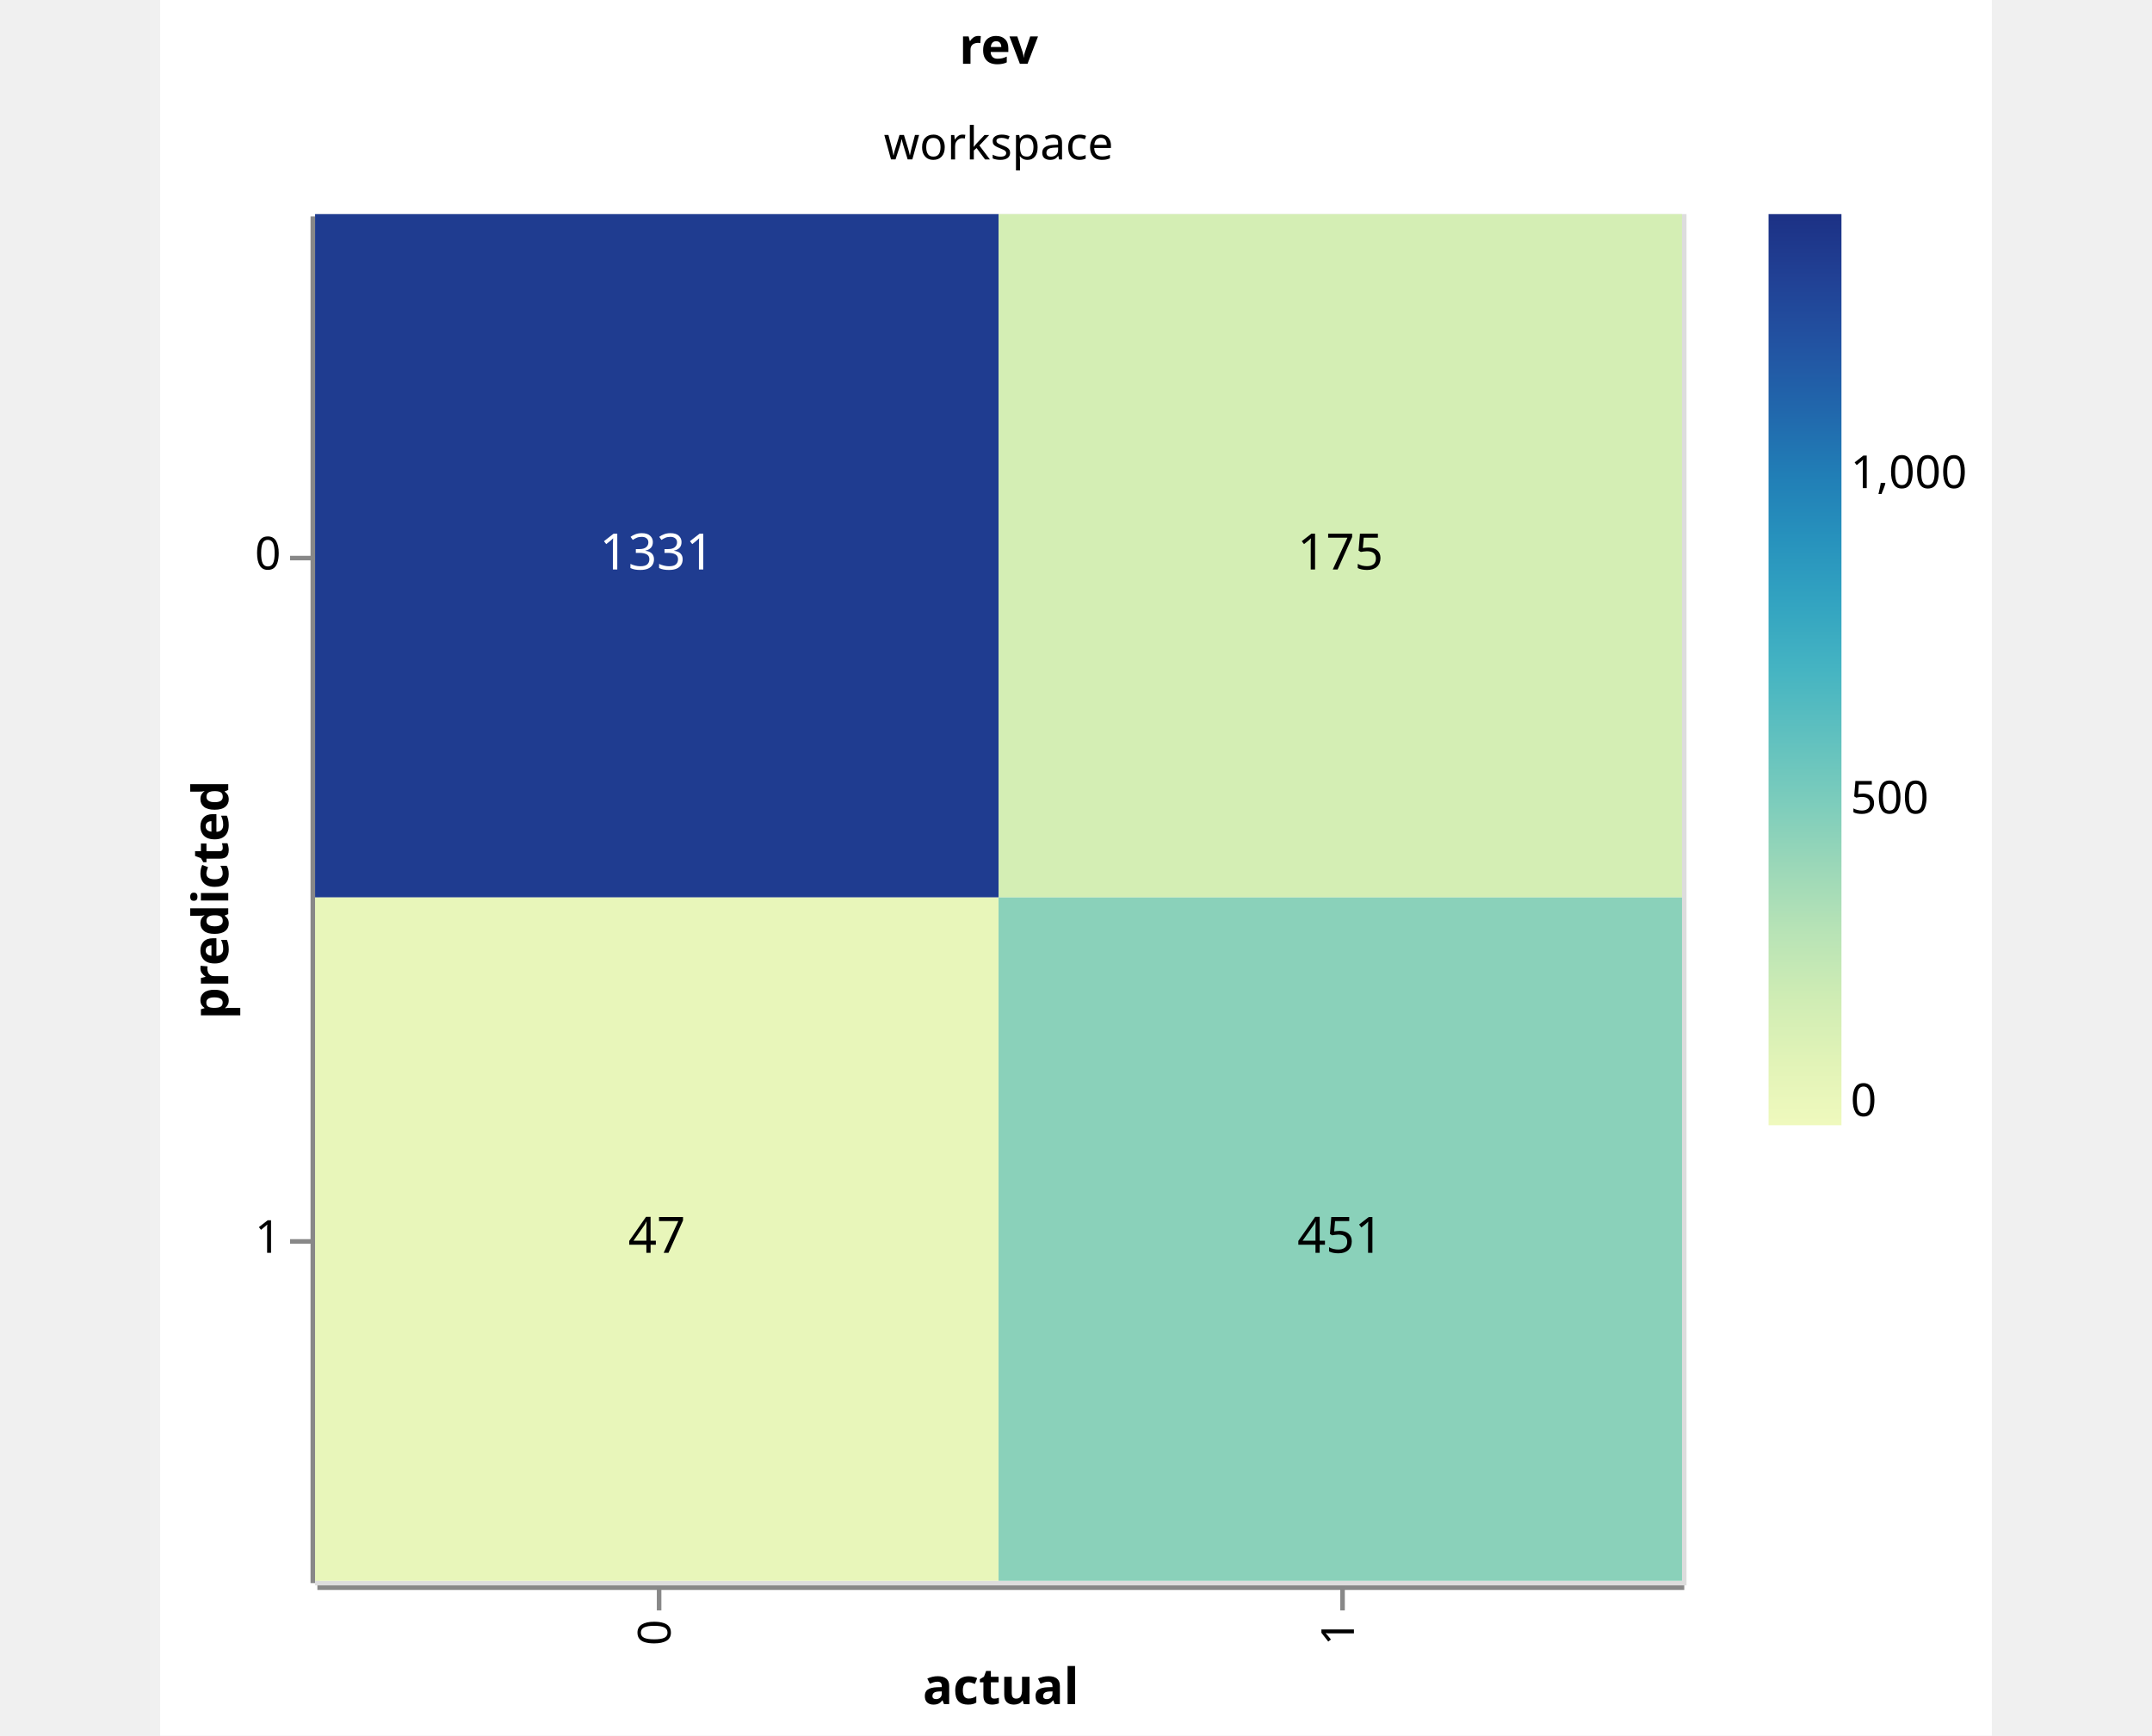
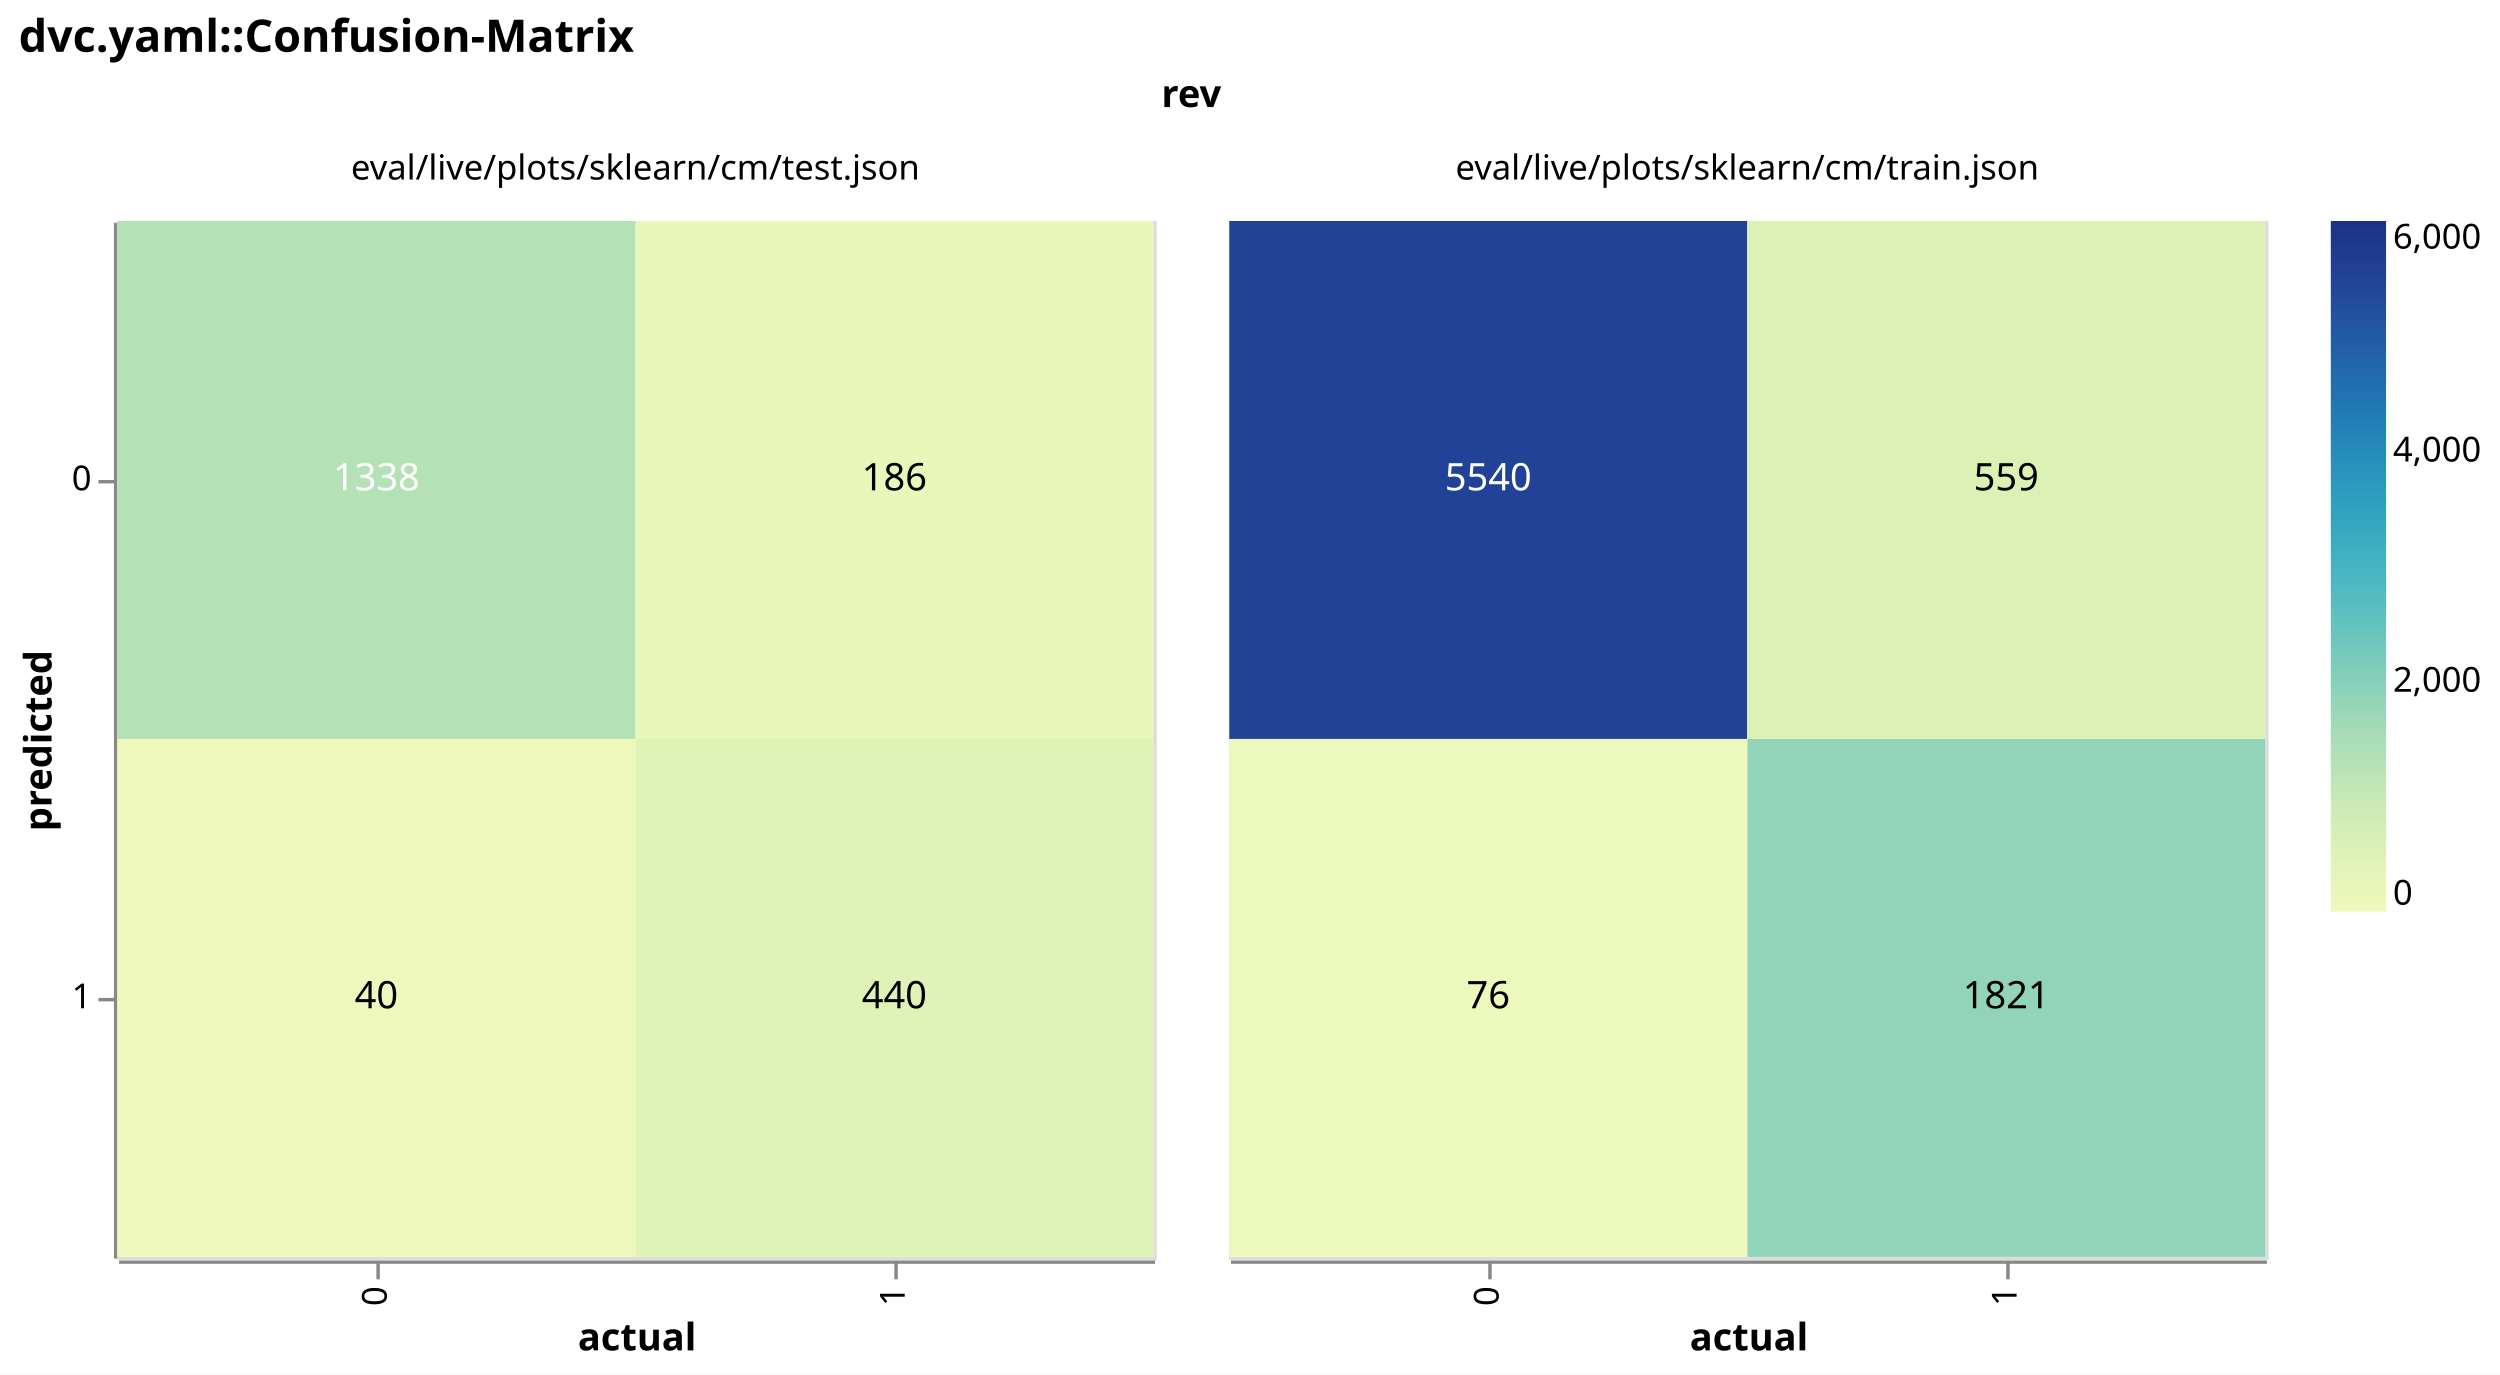
- <svg xmlns="http://www.w3.org/2000/svg" version="1.1" class="marks" width="300" height="242" viewBox="0 0 402 381">
-   <rect width="402" height="381" fill="white" />
-   <g fill="none" stroke-miterlimit="10" transform="translate(34,47)">
+ <svg xmlns="http://www.w3.org/2000/svg" version="1.1" class="marks" width="724" height="398" viewBox="0 0 724 398">
+   <rect width="724" height="398" fill="white" />
+   <g fill="none" stroke-miterlimit="10" transform="translate(34,64)">
    <g class="mark-group role-frame root" role="graphics-object" aria-roledescription="group mark container">
      <g transform="translate(0,0)">
        <path class="background" aria-hidden="true" d="M0,0h0v0h0Z" />
        <g>
          <g class="mark-group role-column-title facet-title" role="graphics-object" aria-roledescription="group mark container">
-             <g transform="translate(150,-21)">
+             <g transform="translate(311,-21)">
              <path class="background" aria-hidden="true" d="M0,0h0v0h0Z" />
              <g>
                <g class="mark-group role-title">
                  <g transform="translate(0,-21)">
                    <path class="background" aria-hidden="true" d="M0,0h0v0h0Z" pointer-events="none" />
                    <g>
                      <g class="mark-text role-title-text" role="graphics-symbol" aria-roledescription="title" aria-label="Title text 'rev'" pointer-events="none">
                        <text text-anchor="middle" transform="translate(0,9)" font-family="sans-serif" font-size="11px" font-weight="bold" fill="#000" opacity="1">rev</text>
                      </g>
                    </g>
                    <path class="foreground" aria-hidden="true" d="" pointer-events="none" display="none" />
                  </g>
                </g>
              </g>
              <path class="foreground" aria-hidden="true" d="" display="none" />
            </g>
          </g>
          <g class="mark-group role-row-header row_header" role="graphics-object" aria-roledescription="group mark container">
            <g transform="translate(-1,0)">
              <path class="background" aria-hidden="true" d="M0,0h0v300h0Z" />
              <g>
                <g class="mark-group role-axis" role="graphics-symbol" aria-roledescription="axis" aria-label="Y-axis titled 'predicted' for a discrete scale with 2 values: 0, 1">
                  <g transform="translate(0.5,0.5)">
                    <path class="background" aria-hidden="true" d="M0,0h0v0h0Z" pointer-events="none" />
                    <g>
                      <g class="mark-rule role-axis-tick" pointer-events="none">
                        <line transform="translate(0,75)" x2="-5" y2="0" stroke="#888" stroke-width="1" opacity="1" />
                        <line transform="translate(0,225)" x2="-5" y2="0" stroke="#888" stroke-width="1" opacity="1" />
                      </g>
                      <g class="mark-text role-axis-label" pointer-events="none">
                        <text text-anchor="end" transform="translate(-7,77.5)" font-family="sans-serif" font-size="10px" fill="#000" opacity="1">0</text>
                        <text text-anchor="end" transform="translate(-7,227.5)" font-family="sans-serif" font-size="10px" fill="#000" opacity="1">1</text>
                      </g>
                      <g class="mark-rule role-axis-domain" pointer-events="none">
                        <line transform="translate(0,0)" x2="0" y2="300" stroke="#888" stroke-width="1" opacity="1" />
                      </g>
                      <g class="mark-text role-axis-title" pointer-events="none">
-                         <text text-anchor="middle" transform="translate(-16.56152,150) rotate(-90) translate(0,-2)" font-family="sans-serif" font-size="11px" font-weight="bold" fill="#000" opacity="1">predicted</text>
+                         <text text-anchor="middle" transform="translate(-16.56667,150) rotate(-90) translate(0,-2)" font-family="sans-serif" font-size="11px" font-weight="bold" fill="#000" opacity="1">predicted</text>
                      </g>
                    </g>
                    <path class="foreground" aria-hidden="true" d="" pointer-events="none" display="none" />
                  </g>
                </g>
              </g>
              <path class="foreground" aria-hidden="true" d="" display="none" />
            </g>
          </g>
          <g class="mark-group role-column-footer column_footer" role="graphics-object" aria-roledescription="group mark container">
            <g transform="translate(0,301)">
              <path class="background" aria-hidden="true" d="M0,0h300v0h-300Z" />
              <g>
                <g class="mark-group role-axis" role="graphics-symbol" aria-roledescription="axis" aria-label="X-axis titled 'actual' for a discrete scale with 2 values: 0, 1">
                  <g transform="translate(0.5,0.5)">
                    <path class="background" aria-hidden="true" d="M0,0h0v0h0Z" pointer-events="none" />
                    <g>
                      <g class="mark-rule role-axis-tick" pointer-events="none">
                        <line transform="translate(75,0)" x2="0" y2="5" stroke="#888" stroke-width="1" opacity="1" />
                        <line transform="translate(225,0)" x2="0" y2="5" stroke="#888" stroke-width="1" opacity="1" />
                      </g>
                      <g class="mark-text role-axis-label" pointer-events="none">
                        <text text-anchor="end" transform="translate(74.5,7) rotate(270) translate(0,3)" font-family="sans-serif" font-size="10px" fill="#000" opacity="1">0</text>
                        <text text-anchor="end" transform="translate(224.5,7) rotate(270) translate(0,3)" font-family="sans-serif" font-size="10px" fill="#000" opacity="1">1</text>
                      </g>
                      <g class="mark-rule role-axis-domain" pointer-events="none">
                        <line transform="translate(0,0)" x2="300" y2="0" stroke="#888" stroke-width="1" opacity="1" />
                      </g>
                      <g class="mark-text role-axis-title" pointer-events="none">
-                         <text text-anchor="middle" transform="translate(150,25.56152)" font-family="sans-serif" font-size="11px" font-weight="bold" fill="#000" opacity="1">actual</text>
+                         <text text-anchor="middle" transform="translate(150,25.56667)" font-family="sans-serif" font-size="11px" font-weight="bold" fill="#000" opacity="1">actual</text>
+                       </g>
+                     </g>
+                     <path class="foreground" aria-hidden="true" d="" pointer-events="none" display="none" />
+                   </g>
+                 </g>
+               </g>
+               <path class="foreground" aria-hidden="true" d="" display="none" />
+             </g>
+             <g transform="translate(322,301)">
+               <path class="background" aria-hidden="true" d="M0,0h300v0h-300Z" />
+               <g>
+                 <g class="mark-group role-axis" role="graphics-symbol" aria-roledescription="axis" aria-label="X-axis titled 'actual' for a discrete scale with 2 values: 0, 1">
+                   <g transform="translate(0.5,0.5)">
+                     <path class="background" aria-hidden="true" d="M0,0h0v0h0Z" pointer-events="none" />
+                     <g>
+                       <g class="mark-rule role-axis-tick" pointer-events="none">
+                         <line transform="translate(75,0)" x2="0" y2="5" stroke="#888" stroke-width="1" opacity="1" />
+                         <line transform="translate(225,0)" x2="0" y2="5" stroke="#888" stroke-width="1" opacity="1" />
+                       </g>
+                       <g class="mark-text role-axis-label" pointer-events="none">
+                         <text text-anchor="end" transform="translate(74.5,7) rotate(270) translate(0,3)" font-family="sans-serif" font-size="10px" fill="#000" opacity="1">0</text>
+                         <text text-anchor="end" transform="translate(224.5,7) rotate(270) translate(0,3)" font-family="sans-serif" font-size="10px" fill="#000" opacity="1">1</text>
+                       </g>
+                       <g class="mark-rule role-axis-domain" pointer-events="none">
+                         <line transform="translate(0,0)" x2="300" y2="0" stroke="#888" stroke-width="1" opacity="1" />
+                       </g>
+                       <g class="mark-text role-axis-title" pointer-events="none">
+                         <text text-anchor="middle" transform="translate(150,25.56667)" font-family="sans-serif" font-size="11px" font-weight="bold" fill="#000" opacity="1">actual</text>
                      </g>
                    </g>
                    <path class="foreground" aria-hidden="true" d="" pointer-events="none" display="none" />
                  </g>
                </g>
              </g>
              <path class="foreground" aria-hidden="true" d="" display="none" />
            </g>
          </g>
          <g class="mark-group role-scope cell" role="graphics-object" aria-roledescription="group mark container">
            <g transform="translate(0,0)">
              <path class="background" aria-hidden="true" d="M0.5,0.5h300v300h-300Z" stroke="#ddd" />
              <g>
-                 <g class="mark-rect role-mark child_layer_0_marks" role="graphics-object" aria-roledescription="rect mark container">
-                   <path aria-label="actual: 1; predicted: 0; xy_count: 175" role="graphics-symbol" aria-roledescription="rect mark" d="M150,0h150v150h-150Z" fill="rgb(212, 238, 180)" />
-                   <path aria-label="actual: 1; predicted: 1; xy_count: 451" role="graphics-symbol" aria-roledescription="rect mark" d="M150,150h150v150h-150Z" fill="rgb(138, 209, 186)" />
-                   <path aria-label="actual: 0; predicted: 0; xy_count: 1331" role="graphics-symbol" aria-roledescription="rect mark" d="M0,0h150v150h-150Z" fill="rgb(31, 60, 144)" />
-                   <path aria-label="actual: 0; predicted: 1; xy_count: 47" role="graphics-symbol" aria-roledescription="rect mark" d="M0,150h150v150h-150Z" fill="rgb(232, 246, 186)" />
-                 </g>
-                 <g class="mark-text role-mark child_layer_1_marks" role="graphics-object" aria-roledescription="text mark container">
-                   <text aria-label="actual: 1; predicted: 0; xy_count: 175" role="graphics-symbol" aria-roledescription="text mark" text-anchor="middle" transform="translate(225,78)" font-family="sans-serif" font-size="11px" fill="black">175</text>
-                   <text aria-label="actual: 1; predicted: 1; xy_count: 451" role="graphics-symbol" aria-roledescription="text mark" text-anchor="middle" transform="translate(225,228)" font-family="sans-serif" font-size="11px" fill="black">451</text>
-                   <text aria-label="actual: 0; predicted: 0; xy_count: 1331" role="graphics-symbol" aria-roledescription="text mark" text-anchor="middle" transform="translate(75,78)" font-family="sans-serif" font-size="11px" fill="white">1331</text>
-                   <text aria-label="actual: 0; predicted: 1; xy_count: 47" role="graphics-symbol" aria-roledescription="text mark" text-anchor="middle" transform="translate(75,228)" font-family="sans-serif" font-size="11px" fill="black">47</text>
+                 <g class="mark-rect role-mark child_layer_0_marks" role="graphics-object" aria-roledescription="rect mark container" pointer-events="none">
+                   <path aria-label="actual: 1; predicted: 0; xy_count: 186" role="graphics-symbol" aria-roledescription="rect mark" d="M150,0h150v150h-150Z" fill="rgb(233, 247, 186)" />
+                   <path aria-label="actual: 1; predicted: 1; xy_count: 440" role="graphics-symbol" aria-roledescription="rect mark" d="M150,150h150v150h-150Z" fill="rgb(224, 243, 182)" />
+                   <path aria-label="actual: 0; predicted: 0; xy_count: 1338" role="graphics-symbol" aria-roledescription="rect mark" d="M0,0h150v150h-150Z" fill="rgb(180, 225, 182)" />
+                   <path aria-label="actual: 0; predicted: 1; xy_count: 40" role="graphics-symbol" aria-roledescription="rect mark" d="M0,150h150v150h-150Z" fill="rgb(238, 248, 188)" />
+                 </g>
+                 <g class="mark-rect role-mark child_layer_1_marks" role="graphics-object" aria-roledescription="rect mark container">
+                   <path aria-label="actual: 1; predicted: 0" role="graphics-symbol" aria-roledescription="rect mark" d="M150,0h150v150h-150Z" fill="#4c78a8" opacity="0" />
+                   <path aria-label="actual: 1; predicted: 1" role="graphics-symbol" aria-roledescription="rect mark" d="M150,150h150v150h-150Z" fill="#4c78a8" opacity="0" />
+                   <path aria-label="actual: 0; predicted: 0" role="graphics-symbol" aria-roledescription="rect mark" d="M0,0h150v150h-150Z" fill="#4c78a8" opacity="0" />
+                   <path aria-label="actual: 0; predicted: 1" role="graphics-symbol" aria-roledescription="rect mark" d="M0,150h150v150h-150Z" fill="#4c78a8" opacity="0" />
+                 </g>
+                 <g class="mark-rect role-mark child_layer_2_layer_0_marks" role="graphics-symbol" aria-roledescription="rect mark container" pointer-events="none" />
+                 <g class="mark-text role-mark child_layer_3_marks" role="graphics-object" aria-roledescription="text mark container" pointer-events="none">
+                   <text aria-label="actual: 1; predicted: 0; xy_count: 186" role="graphics-symbol" aria-roledescription="text mark" text-anchor="middle" transform="translate(225,78)" font-family="sans-serif" font-size="11px" fill="black">186</text>
+                   <text aria-label="actual: 1; predicted: 1; xy_count: 440" role="graphics-symbol" aria-roledescription="text mark" text-anchor="middle" transform="translate(225,228)" font-family="sans-serif" font-size="11px" fill="black">440</text>
+                   <text aria-label="actual: 0; predicted: 0; xy_count: 1338" role="graphics-symbol" aria-roledescription="text mark" text-anchor="middle" transform="translate(75,78)" font-family="sans-serif" font-size="11px" fill="white">1338</text>
+                   <text aria-label="actual: 0; predicted: 1; xy_count: 40" role="graphics-symbol" aria-roledescription="text mark" text-anchor="middle" transform="translate(75,228)" font-family="sans-serif" font-size="11px" fill="black">40</text>
                </g>
                <g class="mark-group role-title">
                  <g transform="translate(150,-20)">
                    <path class="background" aria-hidden="true" d="M0,0h0v0h0Z" pointer-events="none" />
                    <g>
-                       <g class="mark-text role-title-text" role="graphics-symbol" aria-roledescription="title" aria-label="Title text 'workspace'" pointer-events="none">
-                         <text text-anchor="middle" transform="translate(0,8)" font-family="sans-serif" font-size="10px" fill="#000" opacity="1">workspace</text>
-                       </g>
-                     </g>
-                     <path class="foreground" aria-hidden="true" d="" pointer-events="none" display="none" />
-                   </g>
-                 </g>
-               </g>
-               <path class="foreground" aria-hidden="true" d="" display="none" />
-             </g>
-           </g>
-           <g class="mark-group role-legend" role="graphics-symbol" aria-roledescription="legend" aria-label="Gradient legend for fill color with values from 0 to 1,400">
-             <g transform="translate(319,0)">
+                       <g class="mark-text role-title-text" role="graphics-symbol" aria-roledescription="title" aria-label="Title text 'eval/live/plots/sklearn/cm/test.json'" pointer-events="none">
+                         <text text-anchor="middle" transform="translate(0,8)" font-family="sans-serif" font-size="10px" fill="#000" opacity="1">eval/live/plots/sklearn/cm/test.json</text>
+                       </g>
+                     </g>
+                     <path class="foreground" aria-hidden="true" d="" pointer-events="none" display="none" />
+                   </g>
+                 </g>
+               </g>
+               <path class="foreground" aria-hidden="true" d="" display="none" />
+             </g>
+             <g transform="translate(322,0)">
+               <path class="background" aria-hidden="true" d="M0.5,0.5h300v300h-300Z" stroke="#ddd" />
+               <g>
+                 <g class="mark-rect role-mark child_layer_0_marks" role="graphics-object" aria-roledescription="rect mark container" pointer-events="none">
+                   <path aria-label="actual: 0; predicted: 0; xy_count: 5540" role="graphics-symbol" aria-roledescription="rect mark" d="M0,0h150v150h-150Z" fill="rgb(33, 66, 151)" />
+                   <path aria-label="actual: 1; predicted: 1; xy_count: 1821" role="graphics-symbol" aria-roledescription="rect mark" d="M150,150h150v150h-150Z" fill="rgb(146, 212, 185)" />
+                   <path aria-label="actual: 1; predicted: 0; xy_count: 559" role="graphics-symbol" aria-roledescription="rect mark" d="M150,0h150v150h-150Z" fill="rgb(220, 242, 181)" />
+                   <path aria-label="actual: 0; predicted: 1; xy_count: 76" role="graphics-symbol" aria-roledescription="rect mark" d="M0,150h150v150h-150Z" fill="rgb(236, 248, 188)" />
+                 </g>
+                 <g class="mark-rect role-mark child_layer_1_marks" role="graphics-object" aria-roledescription="rect mark container">
+                   <path aria-label="actual: 0; predicted: 0" role="graphics-symbol" aria-roledescription="rect mark" d="M0,0h150v150h-150Z" fill="#4c78a8" opacity="0" />
+                   <path aria-label="actual: 1; predicted: 1" role="graphics-symbol" aria-roledescription="rect mark" d="M150,150h150v150h-150Z" fill="#4c78a8" opacity="0" />
+                   <path aria-label="actual: 1; predicted: 0" role="graphics-symbol" aria-roledescription="rect mark" d="M150,0h150v150h-150Z" fill="#4c78a8" opacity="0" />
+                   <path aria-label="actual: 0; predicted: 1" role="graphics-symbol" aria-roledescription="rect mark" d="M0,150h150v150h-150Z" fill="#4c78a8" opacity="0" />
+                 </g>
+                 <g class="mark-rect role-mark child_layer_2_layer_0_marks" role="graphics-symbol" aria-roledescription="rect mark container" pointer-events="none" />
+                 <g class="mark-text role-mark child_layer_3_marks" role="graphics-object" aria-roledescription="text mark container" pointer-events="none">
+                   <text aria-label="actual: 0; predicted: 0; xy_count: 5540" role="graphics-symbol" aria-roledescription="text mark" text-anchor="middle" transform="translate(75,78)" font-family="sans-serif" font-size="11px" fill="white">5540</text>
+                   <text aria-label="actual: 1; predicted: 1; xy_count: 1821" role="graphics-symbol" aria-roledescription="text mark" text-anchor="middle" transform="translate(225,228)" font-family="sans-serif" font-size="11px" fill="black">1821</text>
+                   <text aria-label="actual: 1; predicted: 0; xy_count: 559" role="graphics-symbol" aria-roledescription="text mark" text-anchor="middle" transform="translate(225,78)" font-family="sans-serif" font-size="11px" fill="black">559</text>
+                   <text aria-label="actual: 0; predicted: 1; xy_count: 76" role="graphics-symbol" aria-roledescription="text mark" text-anchor="middle" transform="translate(75,228)" font-family="sans-serif" font-size="11px" fill="black">76</text>
+                 </g>
+                 <g class="mark-group role-title">
+                   <g transform="translate(150,-20)">
+                     <path class="background" aria-hidden="true" d="M0,0h0v0h0Z" pointer-events="none" />
+                     <g>
+                       <g class="mark-text role-title-text" role="graphics-symbol" aria-roledescription="title" aria-label="Title text 'eval/live/plots/sklearn/cm/train.json'" pointer-events="none">
+                         <text text-anchor="middle" transform="translate(0,8)" font-family="sans-serif" font-size="10px" fill="#000" opacity="1">eval/live/plots/sklearn/cm/train.json</text>
+                       </g>
+                     </g>
+                     <path class="foreground" aria-hidden="true" d="" pointer-events="none" display="none" />
+                   </g>
+                 </g>
+               </g>
+               <path class="foreground" aria-hidden="true" d="" display="none" />
+             </g>
+           </g>
+           <g class="mark-group role-legend" role="graphics-symbol" aria-roledescription="legend" aria-label="Gradient legend for fill color with values from 0 to 6,000">
+             <g transform="translate(641,0)">
              <path class="background" aria-hidden="true" d="M0,0h44v200h-44Z" pointer-events="none" />
              <g>
                <g class="mark-group role-legend-entry">
                  <g transform="translate(0,0)">
                    <path class="background" aria-hidden="true" d="M0,0h0v0h0Z" pointer-events="none" />
                    <g>
                      <g class="mark-rect role-legend-gradient" pointer-events="none">
                        <path d="M0,0h16v200h-16Z" fill="url(#gradient_0)" stroke="#ddd" stroke-width="0" opacity="1" />
                      </g>
                      <g class="mark-text role-legend-label" pointer-events="none">
                        <text text-anchor="start" transform="translate(18,198)" font-family="sans-serif" font-size="10px" fill="#000" opacity="1">0</text>
-                         <text text-anchor="start" transform="translate(18,131.5714)" font-family="sans-serif" font-size="10px" fill="#000" opacity="1">500</text>
-                         <text text-anchor="start" transform="translate(18,60.14286)" font-family="sans-serif" font-size="10px" fill="#000" opacity="1">1,000</text>
-                       </g>
-                     </g>
-                     <path class="foreground" aria-hidden="true" d="" pointer-events="none" display="none" />
-                   </g>
+                         <text text-anchor="start" transform="translate(18,136.3333)" font-family="sans-serif" font-size="10px" fill="#000" opacity="1">2,000</text>
+                         <text text-anchor="start" transform="translate(18,69.66667)" font-family="sans-serif" font-size="10px" fill="#000" opacity="1">4,000</text>
+                         <text text-anchor="start" transform="translate(18,8)" font-family="sans-serif" font-size="10px" fill="#000" opacity="1">6,000</text>
+                       </g>
+                     </g>
+                     <path class="foreground" aria-hidden="true" d="" pointer-events="none" display="none" />
+                   </g>
+                 </g>
+               </g>
+               <path class="foreground" aria-hidden="true" d="" pointer-events="none" display="none" />
+             </g>
+           </g>
+           <g class="mark-group role-title">
+             <g transform="translate(-28.56667,-59)">
+               <path class="background" aria-hidden="true" d="M0,0h0v0h0Z" pointer-events="none" />
+               <g>
+                 <g class="mark-text role-title-text" role="graphics-symbol" aria-roledescription="title" aria-label="Title text 'dvc.yaml::Confusion-Matrix'" pointer-events="none">
+                   <text text-anchor="start" transform="translate(0,10)" font-family="sans-serif" font-size="13px" font-weight="bold" fill="#000" opacity="1">dvc.yaml::Confusion-Matrix</text>
                </g>
              </g>
              <path class="foreground" aria-hidden="true" d="" pointer-events="none" display="none" />
            </g>
          </g>
        </g>
        <path class="foreground" aria-hidden="true" d="" display="none" />
      </g>
    </g>
  </g>
  <defs>
    <linearGradient id="gradient_0" x1="0" x2="0" y1="1" y2="0">
      <stop offset="0" stop-color="rgb(239, 249, 189)" />
-       <stop offset="0.071" stop-color="rgb(225, 243, 183)" />
-       <stop offset="0.143" stop-color="rgb(206, 236, 180)" />
-       <stop offset="0.214" stop-color="rgb(183, 227, 182)" />
-       <stop offset="0.286" stop-color="rgb(154, 215, 184)" />
-       <stop offset="0.357" stop-color="rgb(123, 204, 188)" />
-       <stop offset="0.429" stop-color="rgb(95, 192, 191)" />
+       <stop offset="0.083" stop-color="rgb(222, 242, 182)" />
+       <stop offset="0.167" stop-color="rgb(199, 233, 181)" />
+       <stop offset="0.25" stop-color="rgb(169, 221, 183)" />
+       <stop offset="0.333" stop-color="rgb(134, 208, 187)" />
+       <stop offset="0.417" stop-color="rgb(99, 194, 191)" />
      <stop offset="0.5" stop-color="rgb(69, 180, 194)" />
-       <stop offset="0.571" stop-color="rgb(51, 164, 193)" />
-       <stop offset="0.643" stop-color="rgb(39, 146, 189)" />
-       <stop offset="0.714" stop-color="rgb(33, 126, 182)" />
-       <stop offset="0.786" stop-color="rgb(33, 103, 172)" />
-       <stop offset="0.857" stop-color="rgb(34, 83, 162)" />
-       <stop offset="0.929" stop-color="rgb(33, 65, 149)" />
+       <stop offset="0.583" stop-color="rgb(48, 162, 192)" />
+       <stop offset="0.667" stop-color="rgb(37, 139, 187)" />
+       <stop offset="0.75" stop-color="rgb(33, 115, 177)" />
+       <stop offset="0.833" stop-color="rgb(34, 90, 165)" />
+       <stop offset="0.917" stop-color="rgb(34, 67, 152)" />
      <stop offset="1" stop-color="rgb(28, 49, 133)" />
    </linearGradient>
  </defs>
</svg>
